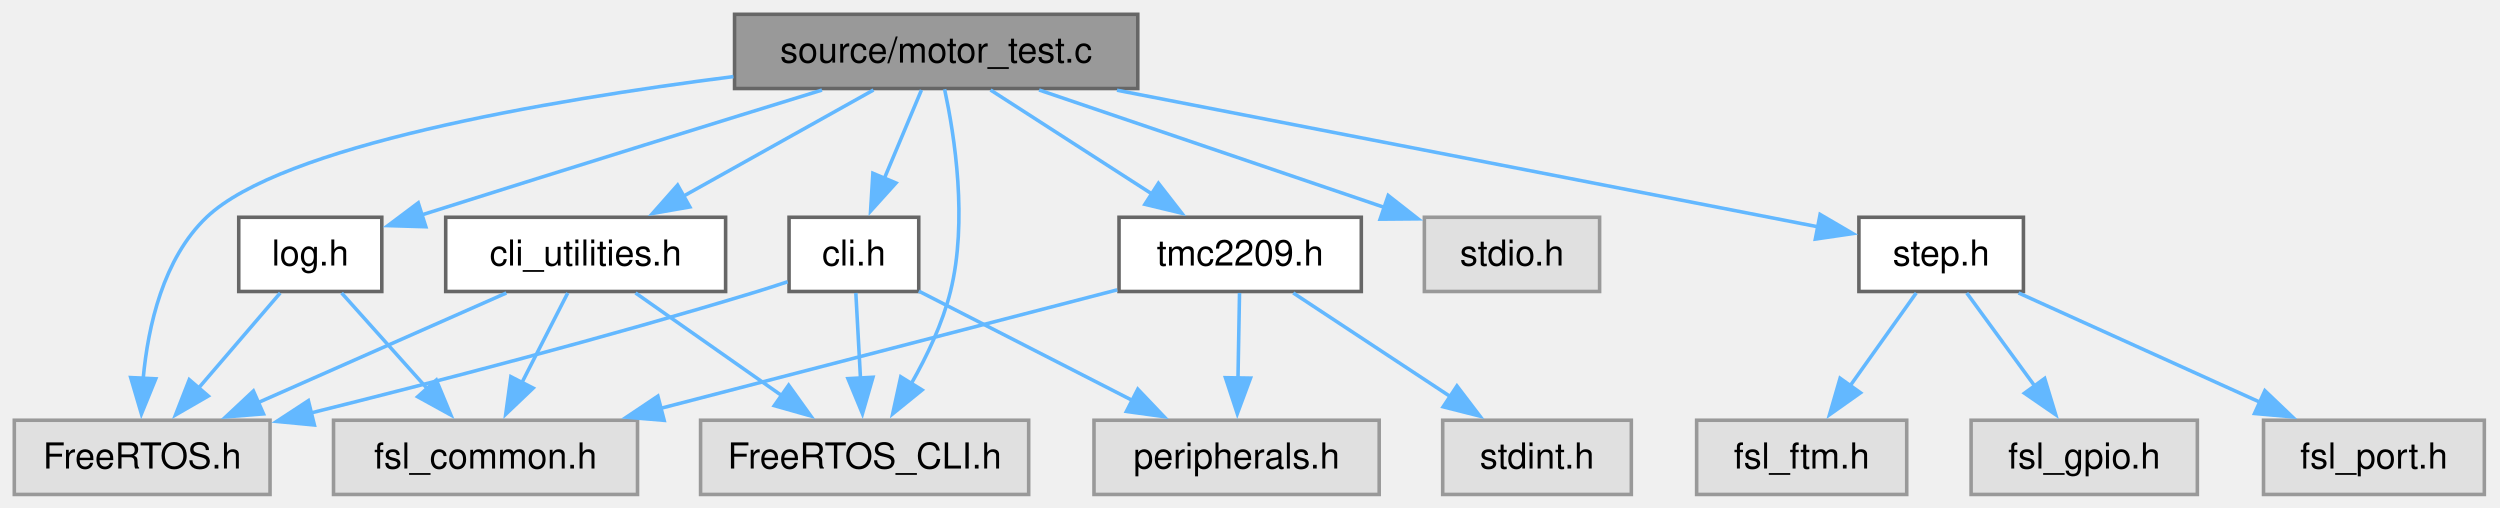
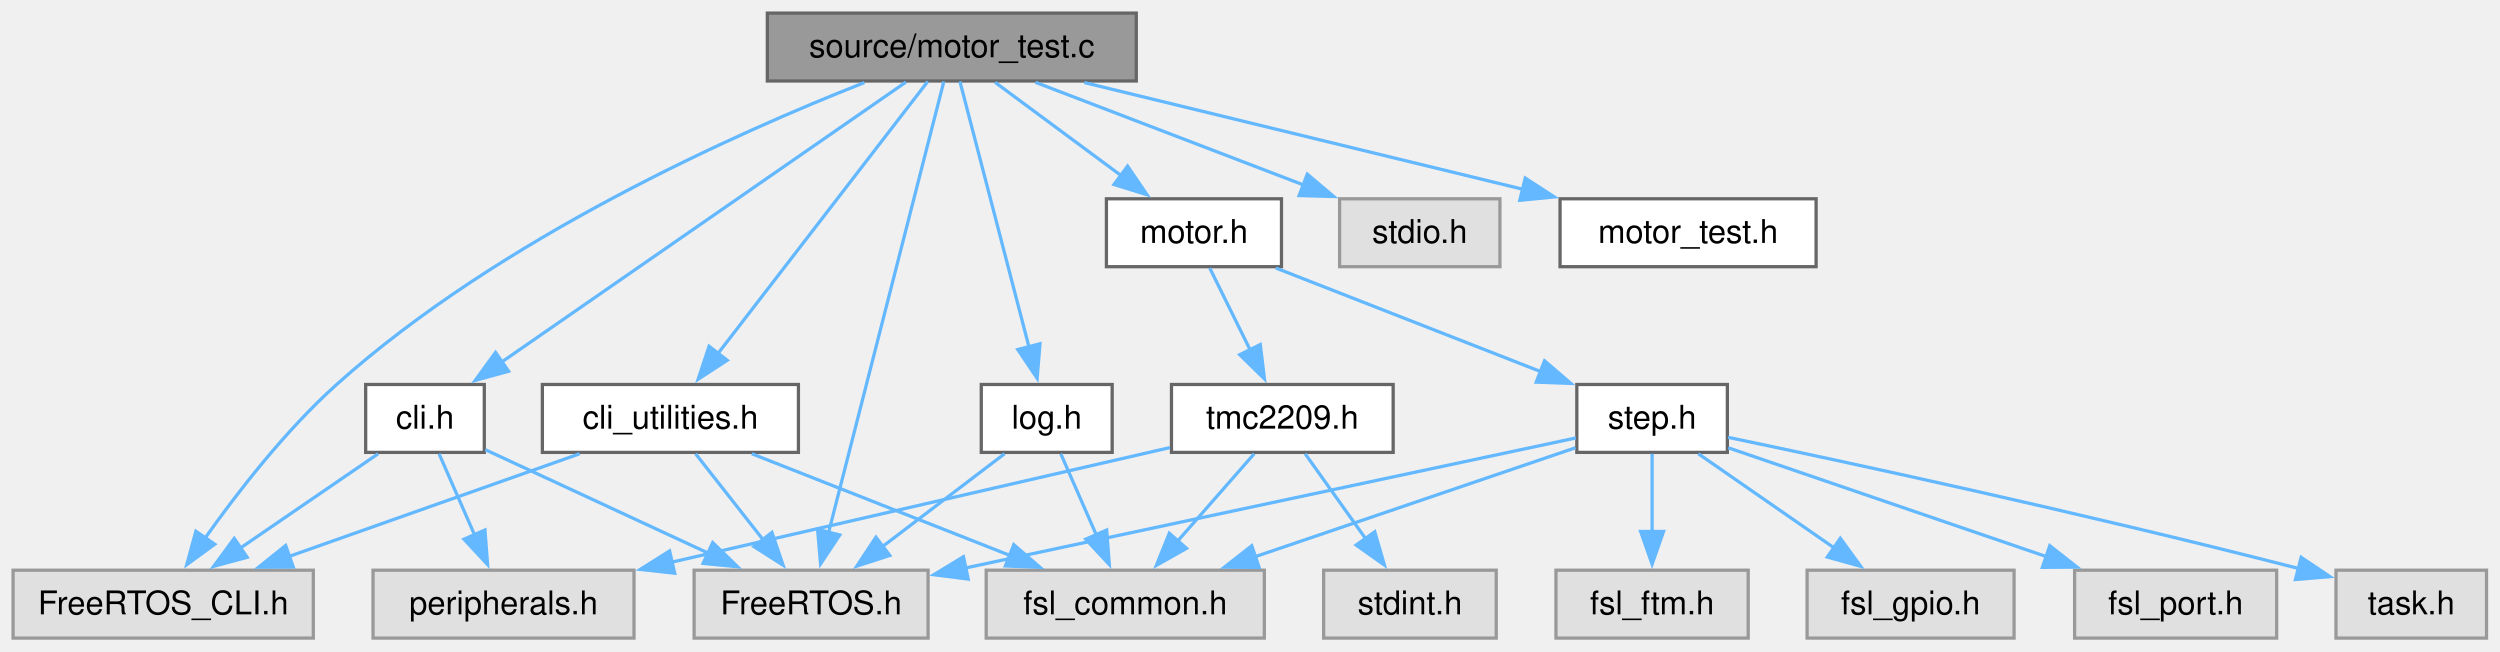
- <svg xmlns="http://www.w3.org/2000/svg" xmlns:xlink="http://www.w3.org/1999/xlink" width="699pt" height="142pt" viewBox="0.00 0.00 699.00 142.00">
-   <g id="graph0" class="graph" transform="scale(1 1) rotate(0) translate(4 138.25)">
+ <svg xmlns="http://www.w3.org/2000/svg" xmlns:xlink="http://www.w3.org/1999/xlink" width="764pt" height="199pt" viewBox="0.00 0.00 764.00 199.00">
+   <g id="graph0" class="graph" transform="scale(1 1) rotate(0) translate(4 195)">
    <g id="Node000001" class="node">
      <g id="a_Node000001">
        <a xlink:title=" ">
-           <polygon fill="#999999" stroke="#666666" points="314.12,-134.25 201.38,-134.25 201.38,-113.5 314.12,-113.5 314.12,-134.25" />
-           <text xml:space="preserve" text-anchor="middle" x="257.75" y="-120.75" font-family="Helvetica,sans-Serif" font-size="10.00">source/motor_test.c</text>
+           <polygon fill="#999999" stroke="#666666" points="343.25,-191 230.5,-191 230.5,-170.25 343.25,-170.25 343.25,-191" />
+           <text xml:space="preserve" text-anchor="middle" x="286.88" y="-177.5" font-family="Helvetica,sans-Serif" font-size="10.00">source/motor_test.c</text>
        </a>
      </g>
    </g>
    <g id="Node000002" class="node">
      <g id="a_Node000002">
        <a xlink:title=" ">
-           <polygon fill="#e0e0e0" stroke="#999999" points="71.5,-20.75 0,-20.75 0,0 71.5,0 71.5,-20.75" />
-           <text xml:space="preserve" text-anchor="middle" x="35.75" y="-7.25" font-family="Helvetica,sans-Serif" font-size="10.00">FreeRTOS.h</text>
+           <polygon fill="#e0e0e0" stroke="#999999" points="279.62,-20.75 208.12,-20.75 208.12,0 279.62,0 279.62,-20.75" />
+           <text xml:space="preserve" text-anchor="middle" x="243.88" y="-7.25" font-family="Helvetica,sans-Serif" font-size="10.00">FreeRTOS.h</text>
        </a>
      </g>
    </g>
    <g id="edge1_Node000001_Node000002" class="edge">
      <g id="a_edge1_Node000001_Node000002">
        <a xlink:title=" ">
-           <path fill="none" stroke="#63b8ff" d="M201.07,-116.84C148.26,-110.09 74.62,-97.41 53.75,-77.5 41.63,-65.94 37.4,-47.1 36.04,-32.48" />
-           <polygon fill="#63b8ff" stroke="#63b8ff" points="39.54,-32.33 35.54,-22.52 32.55,-32.68 39.54,-32.33" />
+           <path fill="none" stroke="#63b8ff" d="M284.44,-170.1C277.67,-143.62 258.52,-68.68 249.16,-32.05" />
+           <polygon fill="#63b8ff" stroke="#63b8ff" points="252.63,-31.51 246.77,-22.68 245.85,-33.24 252.63,-31.51" />
        </a>
      </g>
    </g>
    <g id="Node000003" class="node">
      <g id="a_Node000003">
        <a xlink:title=" ">
-           <polygon fill="#e0e0e0" stroke="#999999" points="283.62,-20.75 191.88,-20.75 191.88,0 283.62,0 283.62,-20.75" />
-           <text xml:space="preserve" text-anchor="middle" x="237.75" y="-7.25" font-family="Helvetica,sans-Serif" font-size="10.00">FreeRTOS_CLI.h</text>
+           <polygon fill="#e0e0e0" stroke="#999999" points="91.75,-20.75 0,-20.75 0,0 91.75,0 91.75,-20.75" />
+           <text xml:space="preserve" text-anchor="middle" x="45.88" y="-7.25" font-family="Helvetica,sans-Serif" font-size="10.00">FreeRTOS_CLI.h</text>
        </a>
      </g>
    </g>
    <g id="edge2_Node000001_Node000003" class="edge">
      <g id="a_edge2_Node000001_Node000003">
        <a xlink:title=" ">
-           <path fill="none" stroke="#63b8ff" d="M260.11,-113.29C262.91,-100.28 266.63,-76.4 261.75,-56.75 259.53,-47.81 255.2,-38.7 250.81,-31.01" />
-           <polygon fill="#63b8ff" stroke="#63b8ff" points="253.82,-29.21 245.59,-22.54 247.86,-32.89 253.82,-29.21" />
+           <path fill="none" stroke="#63b8ff" d="M260.16,-169.77C221.36,-154.5 148.63,-122.15 98.88,-77.5 83.19,-63.43 68.47,-44.4 58.54,-30.37" />
+           <polygon fill="#63b8ff" stroke="#63b8ff" points="61.62,-28.68 53.07,-22.43 55.86,-32.65 61.62,-28.68" />
        </a>
      </g>
    </g>
    <g id="Node000004" class="node">
      <g id="a_Node000004">
        <a xlink:href="cli_8h.html" target="_top" xlink:title=" ">
-           <polygon fill="white" stroke="#666666" points="252.88,-77.5 216.62,-77.5 216.62,-56.75 252.88,-56.75 252.88,-77.5" />
-           <text xml:space="preserve" text-anchor="middle" x="234.75" y="-64" font-family="Helvetica,sans-Serif" font-size="10.00">cli.h</text>
+           <polygon fill="white" stroke="#666666" points="144,-77.5 107.75,-77.5 107.75,-56.75 144,-56.75 144,-77.5" />
+           <text xml:space="preserve" text-anchor="middle" x="125.88" y="-64" font-family="Helvetica,sans-Serif" font-size="10.00">cli.h</text>
        </a>
      </g>
    </g>
    <g id="edge3_Node000001_Node000004" class="edge">
      <g id="a_edge3_Node000001_Node000004">
        <a xlink:title=" ">
-           <path fill="none" stroke="#63b8ff" d="M253.64,-113.09C250.76,-106.24 246.81,-96.84 243.27,-88.4" />
-           <polygon fill="#63b8ff" stroke="#63b8ff" points="246.51,-87.09 239.41,-79.22 240.06,-89.8 246.51,-87.09" />
+           <path fill="none" stroke="#63b8ff" d="M272.87,-169.93C245.16,-150.73 183.08,-107.74 149.13,-84.23" />
+           <polygon fill="#63b8ff" stroke="#63b8ff" points="151.42,-81.56 141.21,-78.74 147.44,-87.31 151.42,-81.56" />
        </a>
      </g>
    </g>
    <g id="Node000006" class="node">
      <g id="a_Node000006">
        <a xlink:href="cli__utilities_8h.html" target="_top" xlink:title=" ">
-           <polygon fill="white" stroke="#666666" points="198.88,-77.5 120.62,-77.5 120.62,-56.75 198.88,-56.75 198.88,-77.5" />
-           <text xml:space="preserve" text-anchor="middle" x="159.75" y="-64" font-family="Helvetica,sans-Serif" font-size="10.00">cli_utilities.h</text>
+           <polygon fill="white" stroke="#666666" points="240,-77.5 161.75,-77.5 161.75,-56.75 240,-56.75 240,-77.5" />
+           <text xml:space="preserve" text-anchor="middle" x="200.88" y="-64" font-family="Helvetica,sans-Serif" font-size="10.00">cli_utilities.h</text>
        </a>
      </g>
    </g>
    <g id="edge7_Node000001_Node000006" class="edge">
      <g id="a_edge7_Node000001_Node000006">
        <a xlink:title=" ">
-           <path fill="none" stroke="#63b8ff" d="M240.23,-113.09C225.46,-104.83 204.07,-92.88 187.05,-83.38" />
-           <polygon fill="#63b8ff" stroke="#63b8ff" points="188.88,-80.39 178.44,-78.57 185.46,-86.5 188.88,-80.39" />
+           <path fill="none" stroke="#63b8ff" d="M279.54,-170.12C265.33,-151.7 233.82,-110.84 215.28,-86.8" />
+           <polygon fill="#63b8ff" stroke="#63b8ff" points="218.24,-84.9 209.36,-79.12 212.69,-89.18 218.24,-84.9" />
        </a>
      </g>
    </g>
    <g id="Node000008" class="node">
      <g id="a_Node000008">
        <a xlink:href="log_8h.html" target="_top" xlink:title=" ">
-           <polygon fill="white" stroke="#666666" points="102.75,-77.5 62.75,-77.5 62.75,-56.75 102.75,-56.75 102.75,-77.5" />
-           <text xml:space="preserve" text-anchor="middle" x="82.75" y="-64" font-family="Helvetica,sans-Serif" font-size="10.00">log.h</text>
+           <polygon fill="white" stroke="#666666" points="335.88,-77.5 295.88,-77.5 295.88,-56.75 335.88,-56.75 335.88,-77.5" />
+           <text xml:space="preserve" text-anchor="middle" x="315.88" y="-64" font-family="Helvetica,sans-Serif" font-size="10.00">log.h</text>
        </a>
      </g>
    </g>
    <g id="edge11_Node000001_Node000008" class="edge">
      <g id="a_edge11_Node000001_Node000008">
        <a xlink:title=" ">
-           <path fill="none" stroke="#63b8ff" d="M225.82,-113.07C198.47,-104.64 157.77,-92.04 113.93,-78.17" />
-           <polygon fill="#63b8ff" stroke="#63b8ff" points="115.06,-74.85 104.46,-75.17 112.94,-81.53 115.06,-74.85" />
+           <path fill="none" stroke="#63b8ff" d="M289.35,-170.12C294.01,-152.19 304.2,-113 310.51,-88.76" />
+           <polygon fill="#63b8ff" stroke="#63b8ff" points="313.82,-89.95 312.95,-79.39 307.04,-88.19 313.82,-89.95" />
        </a>
      </g>
    </g>
    <g id="Node000009" class="node">
      <g id="a_Node000009">
        <a xlink:title=" ">
-           <polygon fill="#e0e0e0" stroke="#999999" points="443.25,-77.5 394.25,-77.5 394.25,-56.75 443.25,-56.75 443.25,-77.5" />
-           <text xml:space="preserve" text-anchor="middle" x="418.75" y="-64" font-family="Helvetica,sans-Serif" font-size="10.00">stdio.h</text>
+           <polygon fill="#e0e0e0" stroke="#999999" points="454.38,-134.25 405.38,-134.25 405.38,-113.5 454.38,-113.5 454.38,-134.25" />
+           <text xml:space="preserve" text-anchor="middle" x="429.88" y="-120.75" font-family="Helvetica,sans-Serif" font-size="10.00">stdio.h</text>
        </a>
      </g>
    </g>
    <g id="edge14_Node000001_Node000009" class="edge">
      <g id="a_edge14_Node000001_Node000009">
        <a xlink:title=" ">
-           <path fill="none" stroke="#63b8ff" d="M286.53,-113.09C313.64,-103.87 354.32,-90.04 383.39,-80.15" />
-           <polygon fill="#63b8ff" stroke="#63b8ff" points="384.14,-83.59 392.48,-77.06 381.88,-76.97 384.14,-83.59" />
+           <path fill="none" stroke="#63b8ff" d="M312.44,-169.84C335.25,-161.1 368.89,-148.23 394.32,-138.49" />
+           <polygon fill="#63b8ff" stroke="#63b8ff" points="395.51,-141.78 403.6,-134.94 393.01,-135.24 395.51,-141.78" />
        </a>
      </g>
    </g>
    <g id="Node000010" class="node">
      <g id="a_Node000010">
-         <a xlink:href="step_8h.html" target="_top" xlink:title=" ">
-           <polygon fill="white" stroke="#666666" points="561.75,-77.5 515.75,-77.5 515.75,-56.75 561.75,-56.75 561.75,-77.5" />
-           <text xml:space="preserve" text-anchor="middle" x="538.75" y="-64" font-family="Helvetica,sans-Serif" font-size="10.00">step.h</text>
+         <a xlink:href="motor_8h.html" target="_top" xlink:title=" ">
+           <polygon fill="white" stroke="#666666" points="387.62,-134.25 334.12,-134.25 334.12,-113.5 387.62,-113.5 387.62,-134.25" />
+           <text xml:space="preserve" text-anchor="middle" x="360.88" y="-120.75" font-family="Helvetica,sans-Serif" font-size="10.00">motor.h</text>
        </a>
      </g>
    </g>
    <g id="edge15_Node000001_Node000010" class="edge">
      <g id="a_edge15_Node000001_Node000010">
        <a xlink:title=" ">
-           <path fill="none" stroke="#63b8ff" d="M308.31,-113.02C364.95,-101.99 455.23,-84.4 504.28,-74.84" />
-           <polygon fill="#63b8ff" stroke="#63b8ff" points="504.9,-78.29 514.05,-72.94 503.57,-71.41 504.9,-78.29" />
+           <path fill="none" stroke="#63b8ff" d="M300.1,-169.84C310.84,-161.9 326.2,-150.53 338.79,-141.21" />
+           <polygon fill="#63b8ff" stroke="#63b8ff" points="340.59,-144.24 346.54,-135.48 336.42,-138.61 340.59,-144.24" />
+         </a>
+       </g>
+     </g>
+     <g id="Node000018" class="node">
+       <g id="a_Node000018">
+         <a xlink:href="motor__test_8h.html" target="_top" xlink:title=" ">
+           <polygon fill="white" stroke="#666666" points="551,-134.25 472.75,-134.25 472.75,-113.5 551,-113.5 551,-134.25" />
+           <text xml:space="preserve" text-anchor="middle" x="511.88" y="-120.75" font-family="Helvetica,sans-Serif" font-size="10.00">motor_test.h</text>
+         </a>
+       </g>
+     </g>
+     <g id="edge27_Node000001_Node000018" class="edge">
+       <g id="a_edge27_Node000001_Node000018">
+         <a xlink:title=" ">
+           <path fill="none" stroke="#63b8ff" d="M327.36,-169.77C364.95,-160.63 421.03,-146.98 461.5,-137.13" />
+           <polygon fill="#63b8ff" stroke="#63b8ff" points="462.11,-140.59 471,-134.82 460.45,-133.79 462.11,-140.59" />
+         </a>
+       </g>
+     </g>
+     <g id="edge4_Node000004_Node000002" class="edge">
+       <g id="a_edge4_Node000004_Node000002">
+         <a xlink:title=" ">
+           <path fill="none" stroke="#63b8ff" d="M144.31,-57.57C162.5,-49.13 190.66,-36.07 212.39,-25.98" />
+           <polygon fill="#63b8ff" stroke="#63b8ff" points="213.81,-29.18 221.41,-21.8 210.86,-22.83 213.81,-29.18" />
+         </a>
+       </g>
+     </g>
+     <g id="edge5_Node000004_Node000003" class="edge">
+       <g id="a_edge5_Node000004_Node000003">
+         <a xlink:title=" ">
+           <path fill="none" stroke="#63b8ff" d="M111.57,-56.34C99.86,-48.32 83.04,-36.81 69.35,-27.44" />
+           <polygon fill="#63b8ff" stroke="#63b8ff" points="71.53,-24.69 61.3,-21.93 67.58,-30.47 71.53,-24.69" />
+         </a>
+       </g>
+     </g>
+     <g id="Node000005" class="node">
+       <g id="a_Node000005">
+         <a xlink:title=" ">
+           <polygon fill="#e0e0e0" stroke="#999999" points="189.75,-20.75 110,-20.75 110,0 189.75,0 189.75,-20.75" />
+           <text xml:space="preserve" text-anchor="middle" x="149.88" y="-7.25" font-family="Helvetica,sans-Serif" font-size="10.00">peripherals.h</text>
+         </a>
+       </g>
+     </g>
+     <g id="edge6_Node000004_Node000005" class="edge">
+       <g id="a_edge6_Node000004_Node000005">
+         <a xlink:title=" ">
+           <path fill="none" stroke="#63b8ff" d="M130.17,-56.34C133.2,-49.41 137.38,-39.87 141.11,-31.36" />
+           <polygon fill="#63b8ff" stroke="#63b8ff" points="144.2,-33.03 145.01,-22.46 137.79,-30.22 144.2,-33.03" />
+         </a>
+       </g>
+     </g>
+     <g id="edge8_Node000006_Node000002" class="edge">
+       <g id="a_edge8_Node000006_Node000002">
+         <a xlink:title=" ">
+           <path fill="none" stroke="#63b8ff" d="M208.56,-56.34C214.31,-49.02 222.34,-38.79 229.29,-29.94" />
+           <polygon fill="#63b8ff" stroke="#63b8ff" points="231.9,-32.3 235.32,-22.27 226.39,-27.97 231.9,-32.3" />
+         </a>
+       </g>
+     </g>
+     <g id="edge9_Node000006_Node000003" class="edge">
+       <g id="a_edge9_Node000006_Node000003">
+         <a xlink:title=" ">
+           <path fill="none" stroke="#63b8ff" d="M173.16,-56.34C148.44,-47.61 112,-34.73 84.44,-25" />
+           <polygon fill="#63b8ff" stroke="#63b8ff" points="85.63,-21.71 75.03,-21.67 83.3,-28.31 85.63,-21.71" />
+         </a>
+       </g>
+     </g>
+     <g id="Node000007" class="node">
+       <g id="a_Node000007">
+         <a xlink:title=" ">
+           <polygon fill="#e0e0e0" stroke="#999999" points="382.38,-20.75 297.38,-20.75 297.38,0 382.38,0 382.38,-20.75" />
+           <text xml:space="preserve" text-anchor="middle" x="339.88" y="-7.25" font-family="Helvetica,sans-Serif" font-size="10.00">fsl_common.h</text>
+         </a>
+       </g>
+     </g>
+     <g id="edge10_Node000006_Node000007" class="edge">
+       <g id="a_edge10_Node000006_Node000007">
+         <a xlink:title=" ">
+           <path fill="none" stroke="#63b8ff" d="M225.73,-56.34C247.76,-47.66 280.19,-34.88 304.86,-25.17" />
+           <polygon fill="#63b8ff" stroke="#63b8ff" points="305.81,-28.55 313.83,-21.63 303.24,-22.04 305.81,-28.55" />
+         </a>
+       </g>
+     </g>
+     <g id="edge12_Node000008_Node000002" class="edge">
+       <g id="a_edge12_Node000008_Node000002">
+         <a xlink:title=" ">
+           <path fill="none" stroke="#63b8ff" d="M303,-56.34C292.66,-48.47 277.91,-37.25 265.72,-27.99" />
+           <polygon fill="#63b8ff" stroke="#63b8ff" points="267.92,-25.26 257.84,-21.99 263.68,-30.83 267.92,-25.26" />
+         </a>
+       </g>
+     </g>
+     <g id="edge13_Node000008_Node000007" class="edge">
+       <g id="a_edge13_Node000008_Node000007">
+         <a xlink:title=" ">
+           <path fill="none" stroke="#63b8ff" d="M320.17,-56.34C323.2,-49.41 327.38,-39.87 331.11,-31.36" />
+           <polygon fill="#63b8ff" stroke="#63b8ff" points="334.2,-33.03 335.01,-22.46 327.79,-30.22 334.2,-33.03" />
+         </a>
+       </g>
+     </g>
+     <g id="Node000011" class="node">
+       <g id="a_Node000011">
+         <a xlink:href="step_8h.html" target="_top" xlink:title=" ">
+           <polygon fill="white" stroke="#666666" points="523.88,-77.5 477.88,-77.5 477.88,-56.75 523.88,-56.75 523.88,-77.5" />
+           <text xml:space="preserve" text-anchor="middle" x="500.88" y="-64" font-family="Helvetica,sans-Serif" font-size="10.00">step.h</text>
+         </a>
+       </g>
+     </g>
+     <g id="edge16_Node000010_Node000011" class="edge">
+       <g id="a_edge16_Node000010_Node000011">
+         <a xlink:title=" ">
+           <path fill="none" stroke="#63b8ff" d="M385.9,-113.09C408.51,-104.25 441.98,-91.16 466.98,-81.38" />
+           <polygon fill="#63b8ff" stroke="#63b8ff" points="468.01,-84.74 476.05,-77.83 465.46,-78.22 468.01,-84.74" />
+         </a>
+       </g>
+     </g>
+     <g id="Node000016" class="node">
+       <g id="a_Node000016">
+         <a xlink:href="tmc2209_8h.html" target="_top" xlink:title=" ">
+           <polygon fill="white" stroke="#666666" points="421.75,-77.5 354,-77.5 354,-56.75 421.75,-56.75 421.75,-77.5" />
+           <text xml:space="preserve" text-anchor="middle" x="387.88" y="-64" font-family="Helvetica,sans-Serif" font-size="10.00">tmc2209.h</text>
+         </a>
+       </g>
+     </g>
+     <g id="edge23_Node000010_Node000016" class="edge">
+       <g id="a_edge23_Node000010_Node000016">
+         <a xlink:title=" ">
+           <path fill="none" stroke="#63b8ff" d="M365.7,-113.09C369.12,-106.16 373.82,-96.62 378.02,-88.11" />
+           <polygon fill="#63b8ff" stroke="#63b8ff" points="381.14,-89.7 382.42,-79.19 374.86,-86.61 381.14,-89.7" />
+         </a>
+       </g>
+     </g>
+     <g id="edge17_Node000011_Node000002" class="edge">
+       <g id="a_edge17_Node000011_Node000002">
+         <a xlink:title=" ">
+           <path fill="none" stroke="#63b8ff" d="M477.61,-61.17C435.63,-52.22 346.4,-33.22 291.15,-21.45" />
+           <polygon fill="#63b8ff" stroke="#63b8ff" points="291.89,-18.03 281.38,-19.37 290.43,-24.87 291.89,-18.03" />
+         </a>
+       </g>
+     </g>
+     <g id="edge19_Node000011_Node000007" class="edge">
+       <g id="a_edge19_Node000011_Node000007">
+         <a xlink:title=" ">
+           <path fill="none" stroke="#63b8ff" d="M477.46,-58.16C451.83,-49.45 410.29,-35.32 379.55,-24.87" />
+           <polygon fill="#63b8ff" stroke="#63b8ff" points="380.79,-21.59 370.19,-21.69 378.54,-28.22 380.79,-21.59" />
+         </a>
+       </g>
+     </g>
+     <g id="Node000012" class="node">
+       <g id="a_Node000012">
+         <a xlink:title=" ">
+           <polygon fill="#e0e0e0" stroke="#999999" points="755.88,-20.75 709.88,-20.75 709.88,0 755.88,0 755.88,-20.75" />
+           <text xml:space="preserve" text-anchor="middle" x="732.88" y="-7.25" font-family="Helvetica,sans-Serif" font-size="10.00">task.h</text>
+         </a>
+       </g>
+     </g>
+     <g id="edge18_Node000011_Node000012" class="edge">
+       <g id="a_edge18_Node000011_Node000012">
+         <a xlink:title=" ">
+           <path fill="none" stroke="#63b8ff" d="M524.08,-61.35C559.58,-53.94 629.69,-38.89 698.48,-21.26" />
+           <polygon fill="#63b8ff" stroke="#63b8ff" points="699.23,-24.68 708.04,-18.78 697.48,-17.9 699.23,-24.68" />
+         </a>
+       </g>
+     </g>
+     <g id="Node000013" class="node">
+       <g id="a_Node000013">
+         <a xlink:title=" ">
+           <polygon fill="#e0e0e0" stroke="#999999" points="530.25,-20.75 471.5,-20.75 471.5,0 530.25,0 530.25,-20.75" />
+           <text xml:space="preserve" text-anchor="middle" x="500.88" y="-7.25" font-family="Helvetica,sans-Serif" font-size="10.00">fsl_ftm.h</text>
+         </a>
+       </g>
+     </g>
+     <g id="edge20_Node000011_Node000013" class="edge">
+       <g id="a_edge20_Node000011_Node000013">
+         <a xlink:title=" ">
+           <path fill="none" stroke="#63b8ff" d="M500.88,-56.34C500.88,-49.72 500.88,-40.72 500.88,-32.52" />
+           <polygon fill="#63b8ff" stroke="#63b8ff" points="504.38,-32.59 500.88,-22.59 497.38,-32.59 504.38,-32.59" />
        </a>
      </g>
    </g>
    <g id="Node000014" class="node">
      <g id="a_Node000014">
-         <a xlink:href="tmc2209_8h.html" target="_top" xlink:title=" ">
-           <polygon fill="white" stroke="#666666" points="376.62,-77.5 308.88,-77.5 308.88,-56.75 376.62,-56.75 376.62,-77.5" />
-           <text xml:space="preserve" text-anchor="middle" x="342.75" y="-64" font-family="Helvetica,sans-Serif" font-size="10.00">tmc2209.h</text>
-         </a>
-       </g>
-     </g>
-     <g id="edge19_Node000001_Node000014" class="edge">
-       <g id="a_edge19_Node000001_Node000014">
-         <a xlink:title=" ">
-           <path fill="none" stroke="#63b8ff" d="M272.95,-113.09C285.52,-104.99 303.61,-93.33 318.23,-83.92" />
-           <polygon fill="#63b8ff" stroke="#63b8ff" points="319.9,-87.01 326.41,-78.65 316.11,-81.12 319.9,-87.01" />
-         </a>
-       </g>
-     </g>
-     <g id="edge4_Node000004_Node000002" class="edge">
-       <g id="a_edge4_Node000004_Node000002">
-         <a xlink:title=" ">
-           <path fill="none" stroke="#63b8ff" d="M216.22,-59.48C213.39,-58.53 210.5,-57.59 207.75,-56.75 165.77,-43.94 117.39,-31.37 82.66,-22.72" />
-           <polygon fill="#63b8ff" stroke="#63b8ff" points="83.9,-19.42 73.35,-20.42 82.22,-26.22 83.9,-19.42" />
-         </a>
-       </g>
-     </g>
-     <g id="edge5_Node000004_Node000003" class="edge">
-       <g id="a_edge5_Node000004_Node000003">
-         <a xlink:title=" ">
-           <path fill="none" stroke="#63b8ff" d="M235.29,-56.34C235.65,-49.72 236.14,-40.72 236.59,-32.52" />
-           <polygon fill="#63b8ff" stroke="#63b8ff" points="240.08,-32.77 237.14,-22.59 233.09,-32.38 240.08,-32.77" />
-         </a>
-       </g>
-     </g>
-     <g id="Node000005" class="node">
-       <g id="a_Node000005">
-         <a xlink:title=" ">
-           <polygon fill="#e0e0e0" stroke="#999999" points="381.62,-20.75 301.88,-20.75 301.88,0 381.62,0 381.62,-20.75" />
-           <text xml:space="preserve" text-anchor="middle" x="341.75" y="-7.25" font-family="Helvetica,sans-Serif" font-size="10.00">peripherals.h</text>
-         </a>
-       </g>
-     </g>
-     <g id="edge6_Node000004_Node000005" class="edge">
-       <g id="a_edge6_Node000004_Node000005">
-         <a xlink:title=" ">
-           <path fill="none" stroke="#63b8ff" d="M252.9,-56.84C269.23,-48.48 293.5,-36.06 312.55,-26.32" />
-           <polygon fill="#63b8ff" stroke="#63b8ff" points="314.13,-29.44 321.44,-21.77 310.94,-23.21 314.13,-29.44" />
-         </a>
-       </g>
-     </g>
-     <g id="edge8_Node000006_Node000002" class="edge">
-       <g id="a_edge8_Node000006_Node000002">
-         <a xlink:title=" ">
-           <path fill="none" stroke="#63b8ff" d="M137.58,-56.34C118.27,-47.81 90.03,-35.34 68.18,-25.69" />
-           <polygon fill="#63b8ff" stroke="#63b8ff" points="69.67,-22.53 59.11,-21.69 66.85,-28.93 69.67,-22.53" />
-         </a>
-       </g>
-     </g>
-     <g id="edge9_Node000006_Node000003" class="edge">
-       <g id="a_edge9_Node000006_Node000003">
-         <a xlink:title=" ">
-           <path fill="none" stroke="#63b8ff" d="M173.69,-56.34C185.12,-48.32 201.52,-36.81 214.86,-27.44" />
-           <polygon fill="#63b8ff" stroke="#63b8ff" points="216.51,-30.56 222.69,-21.95 212.49,-24.83 216.51,-30.56" />
-         </a>
-       </g>
-     </g>
-     <g id="Node000007" class="node">
-       <g id="a_Node000007">
-         <a xlink:title=" ">
-           <polygon fill="#e0e0e0" stroke="#999999" points="174.25,-20.75 89.25,-20.75 89.25,0 174.25,0 174.25,-20.75" />
-           <text xml:space="preserve" text-anchor="middle" x="131.75" y="-7.25" font-family="Helvetica,sans-Serif" font-size="10.00">fsl_common.h</text>
-         </a>
-       </g>
-     </g>
-     <g id="edge10_Node000006_Node000007" class="edge">
-       <g id="a_edge10_Node000006_Node000007">
-         <a xlink:title=" ">
-           <path fill="none" stroke="#63b8ff" d="M154.74,-56.34C151.16,-49.33 146.21,-39.66 141.83,-31.08" />
-           <polygon fill="#63b8ff" stroke="#63b8ff" points="145.07,-29.74 137.4,-22.43 138.84,-32.92 145.07,-29.74" />
-         </a>
-       </g>
-     </g>
-     <g id="edge12_Node000008_Node000002" class="edge">
-       <g id="a_edge12_Node000008_Node000002">
-         <a xlink:title=" ">
-           <path fill="none" stroke="#63b8ff" d="M74.35,-56.34C68,-48.94 59.1,-38.57 51.45,-29.66" />
-           <polygon fill="#63b8ff" stroke="#63b8ff" points="54.24,-27.53 45.07,-22.23 48.92,-32.09 54.24,-27.53" />
-         </a>
-       </g>
-     </g>
-     <g id="edge13_Node000008_Node000007" class="edge">
-       <g id="a_edge13_Node000008_Node000007">
-         <a xlink:title=" ">
-           <path fill="none" stroke="#63b8ff" d="M91.51,-56.34C98.2,-48.86 107.6,-38.36 115.64,-29.38" />
-           <polygon fill="#63b8ff" stroke="#63b8ff" points="118,-31.99 122.06,-22.21 112.78,-27.32 118,-31.99" />
-         </a>
-       </g>
-     </g>
-     <g id="Node000011" class="node">
-       <g id="a_Node000011">
-         <a xlink:title=" ">
-           <polygon fill="#e0e0e0" stroke="#999999" points="529.12,-20.75 470.38,-20.75 470.38,0 529.12,0 529.12,-20.75" />
-           <text xml:space="preserve" text-anchor="middle" x="499.75" y="-7.25" font-family="Helvetica,sans-Serif" font-size="10.00">fsl_ftm.h</text>
-         </a>
-       </g>
-     </g>
-     <g id="edge16_Node000010_Node000011" class="edge">
-       <g id="a_edge16_Node000010_Node000011">
-         <a xlink:title=" ">
-           <path fill="none" stroke="#63b8ff" d="M531.78,-56.34C526.62,-49.1 519.43,-39.01 513.18,-30.22" />
-           <polygon fill="#63b8ff" stroke="#63b8ff" points="516.19,-28.43 507.54,-22.31 510.49,-32.49 516.19,-28.43" />
-         </a>
-       </g>
-     </g>
-     <g id="Node000012" class="node">
-       <g id="a_Node000012">
-         <a xlink:title=" ">
-           <polygon fill="#e0e0e0" stroke="#999999" points="610.38,-20.75 547.12,-20.75 547.12,0 610.38,0 610.38,-20.75" />
-           <text xml:space="preserve" text-anchor="middle" x="578.75" y="-7.25" font-family="Helvetica,sans-Serif" font-size="10.00">fsl_gpio.h</text>
-         </a>
-       </g>
-     </g>
-     <g id="edge17_Node000010_Node000012" class="edge">
-       <g id="a_edge17_Node000010_Node000012">
-         <a xlink:title=" ">
-           <path fill="none" stroke="#63b8ff" d="M545.9,-56.34C551.19,-49.1 558.56,-39.01 564.98,-30.22" />
-           <polygon fill="#63b8ff" stroke="#63b8ff" points="567.69,-32.44 570.77,-22.3 562.04,-28.31 567.69,-32.44" />
-         </a>
-       </g>
-     </g>
-     <g id="Node000013" class="node">
-       <g id="a_Node000013">
-         <a xlink:title=" ">
-           <polygon fill="#e0e0e0" stroke="#999999" points="690.62,-20.75 628.88,-20.75 628.88,0 690.62,0 690.62,-20.75" />
-           <text xml:space="preserve" text-anchor="middle" x="659.75" y="-7.25" font-family="Helvetica,sans-Serif" font-size="10.00">fsl_port.h</text>
-         </a>
-       </g>
-     </g>
-     <g id="edge18_Node000010_Node000013" class="edge">
-       <g id="a_edge18_Node000010_Node000013">
-         <a xlink:title=" ">
-           <path fill="none" stroke="#63b8ff" d="M560.38,-56.34C579.22,-47.81 606.79,-35.34 628.11,-25.69" />
-           <polygon fill="#63b8ff" stroke="#63b8ff" points="629.26,-29.01 636.93,-21.7 626.37,-22.64 629.26,-29.01" />
-         </a>
-       </g>
-     </g>
-     <g id="edge21_Node000014_Node000005" class="edge">
-       <g id="a_edge21_Node000014_Node000005">
-         <a xlink:title=" ">
-           <path fill="none" stroke="#63b8ff" d="M342.57,-56.34C342.45,-49.72 342.29,-40.72 342.14,-32.52" />
-           <polygon fill="#63b8ff" stroke="#63b8ff" points="345.64,-32.53 341.95,-22.59 338.64,-32.65 345.64,-32.53" />
-         </a>
-       </g>
-     </g>
-     <g id="edge20_Node000014_Node000007" class="edge">
-       <g id="a_edge20_Node000014_Node000007">
-         <a xlink:title=" ">
-           <path fill="none" stroke="#63b8ff" d="M308.38,-57.21C273.73,-48.22 219.92,-34.25 180.8,-24.1" />
-           <polygon fill="#63b8ff" stroke="#63b8ff" points="181.7,-20.72 171.14,-21.6 179.94,-27.49 181.7,-20.72" />
+         <a xlink:title=" ">
+           <polygon fill="#e0e0e0" stroke="#999999" points="611.5,-20.75 548.25,-20.75 548.25,0 611.5,0 611.5,-20.75" />
+           <text xml:space="preserve" text-anchor="middle" x="579.88" y="-7.25" font-family="Helvetica,sans-Serif" font-size="10.00">fsl_gpio.h</text>
+         </a>
+       </g>
+     </g>
+     <g id="edge21_Node000011_Node000014" class="edge">
+       <g id="a_edge21_Node000011_Node000014">
+         <a xlink:title=" ">
+           <path fill="none" stroke="#63b8ff" d="M515,-56.34C526.57,-48.32 543.18,-36.81 556.69,-27.44" />
+           <polygon fill="#63b8ff" stroke="#63b8ff" points="558.4,-30.51 564.63,-21.94 554.42,-24.76 558.4,-30.51" />
        </a>
      </g>
    </g>
    <g id="Node000015" class="node">
      <g id="a_Node000015">
        <a xlink:title=" ">
-           <polygon fill="#e0e0e0" stroke="#999999" points="452.12,-20.75 399.38,-20.75 399.38,0 452.12,0 452.12,-20.75" />
-           <text xml:space="preserve" text-anchor="middle" x="425.75" y="-7.25" font-family="Helvetica,sans-Serif" font-size="10.00">stdint.h</text>
-         </a>
-       </g>
-     </g>
-     <g id="edge22_Node000014_Node000015" class="edge">
-       <g id="a_edge22_Node000014_Node000015">
-         <a xlink:title=" ">
-           <path fill="none" stroke="#63b8ff" d="M357.59,-56.34C369.86,-48.24 387.54,-36.58 401.81,-27.17" />
-           <polygon fill="#63b8ff" stroke="#63b8ff" points="403.36,-30.34 409.78,-21.91 399.5,-24.5 403.36,-30.34" />
+           <polygon fill="#e0e0e0" stroke="#999999" points="691.75,-20.75 630,-20.75 630,0 691.75,0 691.75,-20.75" />
+           <text xml:space="preserve" text-anchor="middle" x="660.88" y="-7.25" font-family="Helvetica,sans-Serif" font-size="10.00">fsl_port.h</text>
+         </a>
+       </g>
+     </g>
+     <g id="edge22_Node000011_Node000015" class="edge">
+       <g id="a_edge22_Node000011_Node000015">
+         <a xlink:title=" ">
+           <path fill="none" stroke="#63b8ff" d="M524.14,-58.16C549.61,-49.45 590.9,-35.32 621.45,-24.87" />
+           <polygon fill="#63b8ff" stroke="#63b8ff" points="622.41,-28.24 630.74,-21.69 620.14,-21.61 622.41,-28.24" />
+         </a>
+       </g>
+     </g>
+     <g id="edge25_Node000016_Node000005" class="edge">
+       <g id="a_edge25_Node000016_Node000005">
+         <a xlink:title=" ">
+           <path fill="none" stroke="#63b8ff" d="M353.52,-58.22C313.56,-49.03 247.2,-33.76 201.14,-23.17" />
+           <polygon fill="#63b8ff" stroke="#63b8ff" points="202.19,-19.82 191.66,-20.99 200.63,-26.64 202.19,-19.82" />
+         </a>
+       </g>
+     </g>
+     <g id="edge24_Node000016_Node000007" class="edge">
+       <g id="a_edge24_Node000016_Node000007">
+         <a xlink:title=" ">
+           <path fill="none" stroke="#63b8ff" d="M379.29,-56.34C372.81,-48.94 363.72,-38.57 355.9,-29.66" />
+           <polygon fill="#63b8ff" stroke="#63b8ff" points="358.6,-27.43 349.38,-22.22 353.34,-32.04 358.6,-27.43" />
+         </a>
+       </g>
+     </g>
+     <g id="Node000017" class="node">
+       <g id="a_Node000017">
+         <a xlink:title=" ">
+           <polygon fill="#e0e0e0" stroke="#999999" points="453.25,-20.75 400.5,-20.75 400.5,0 453.25,0 453.25,-20.75" />
+           <text xml:space="preserve" text-anchor="middle" x="426.88" y="-7.25" font-family="Helvetica,sans-Serif" font-size="10.00">stdint.h</text>
+         </a>
+       </g>
+     </g>
+     <g id="edge26_Node000016_Node000017" class="edge">
+       <g id="a_edge26_Node000016_Node000017">
+         <a xlink:title=" ">
+           <path fill="none" stroke="#63b8ff" d="M394.85,-56.34C400.01,-49.1 407.19,-39.01 413.45,-30.22" />
+           <polygon fill="#63b8ff" stroke="#63b8ff" points="416.13,-32.49 419.08,-22.31 410.43,-28.43 416.13,-32.49" />
        </a>
      </g>
    </g>
  </g>
</svg>
